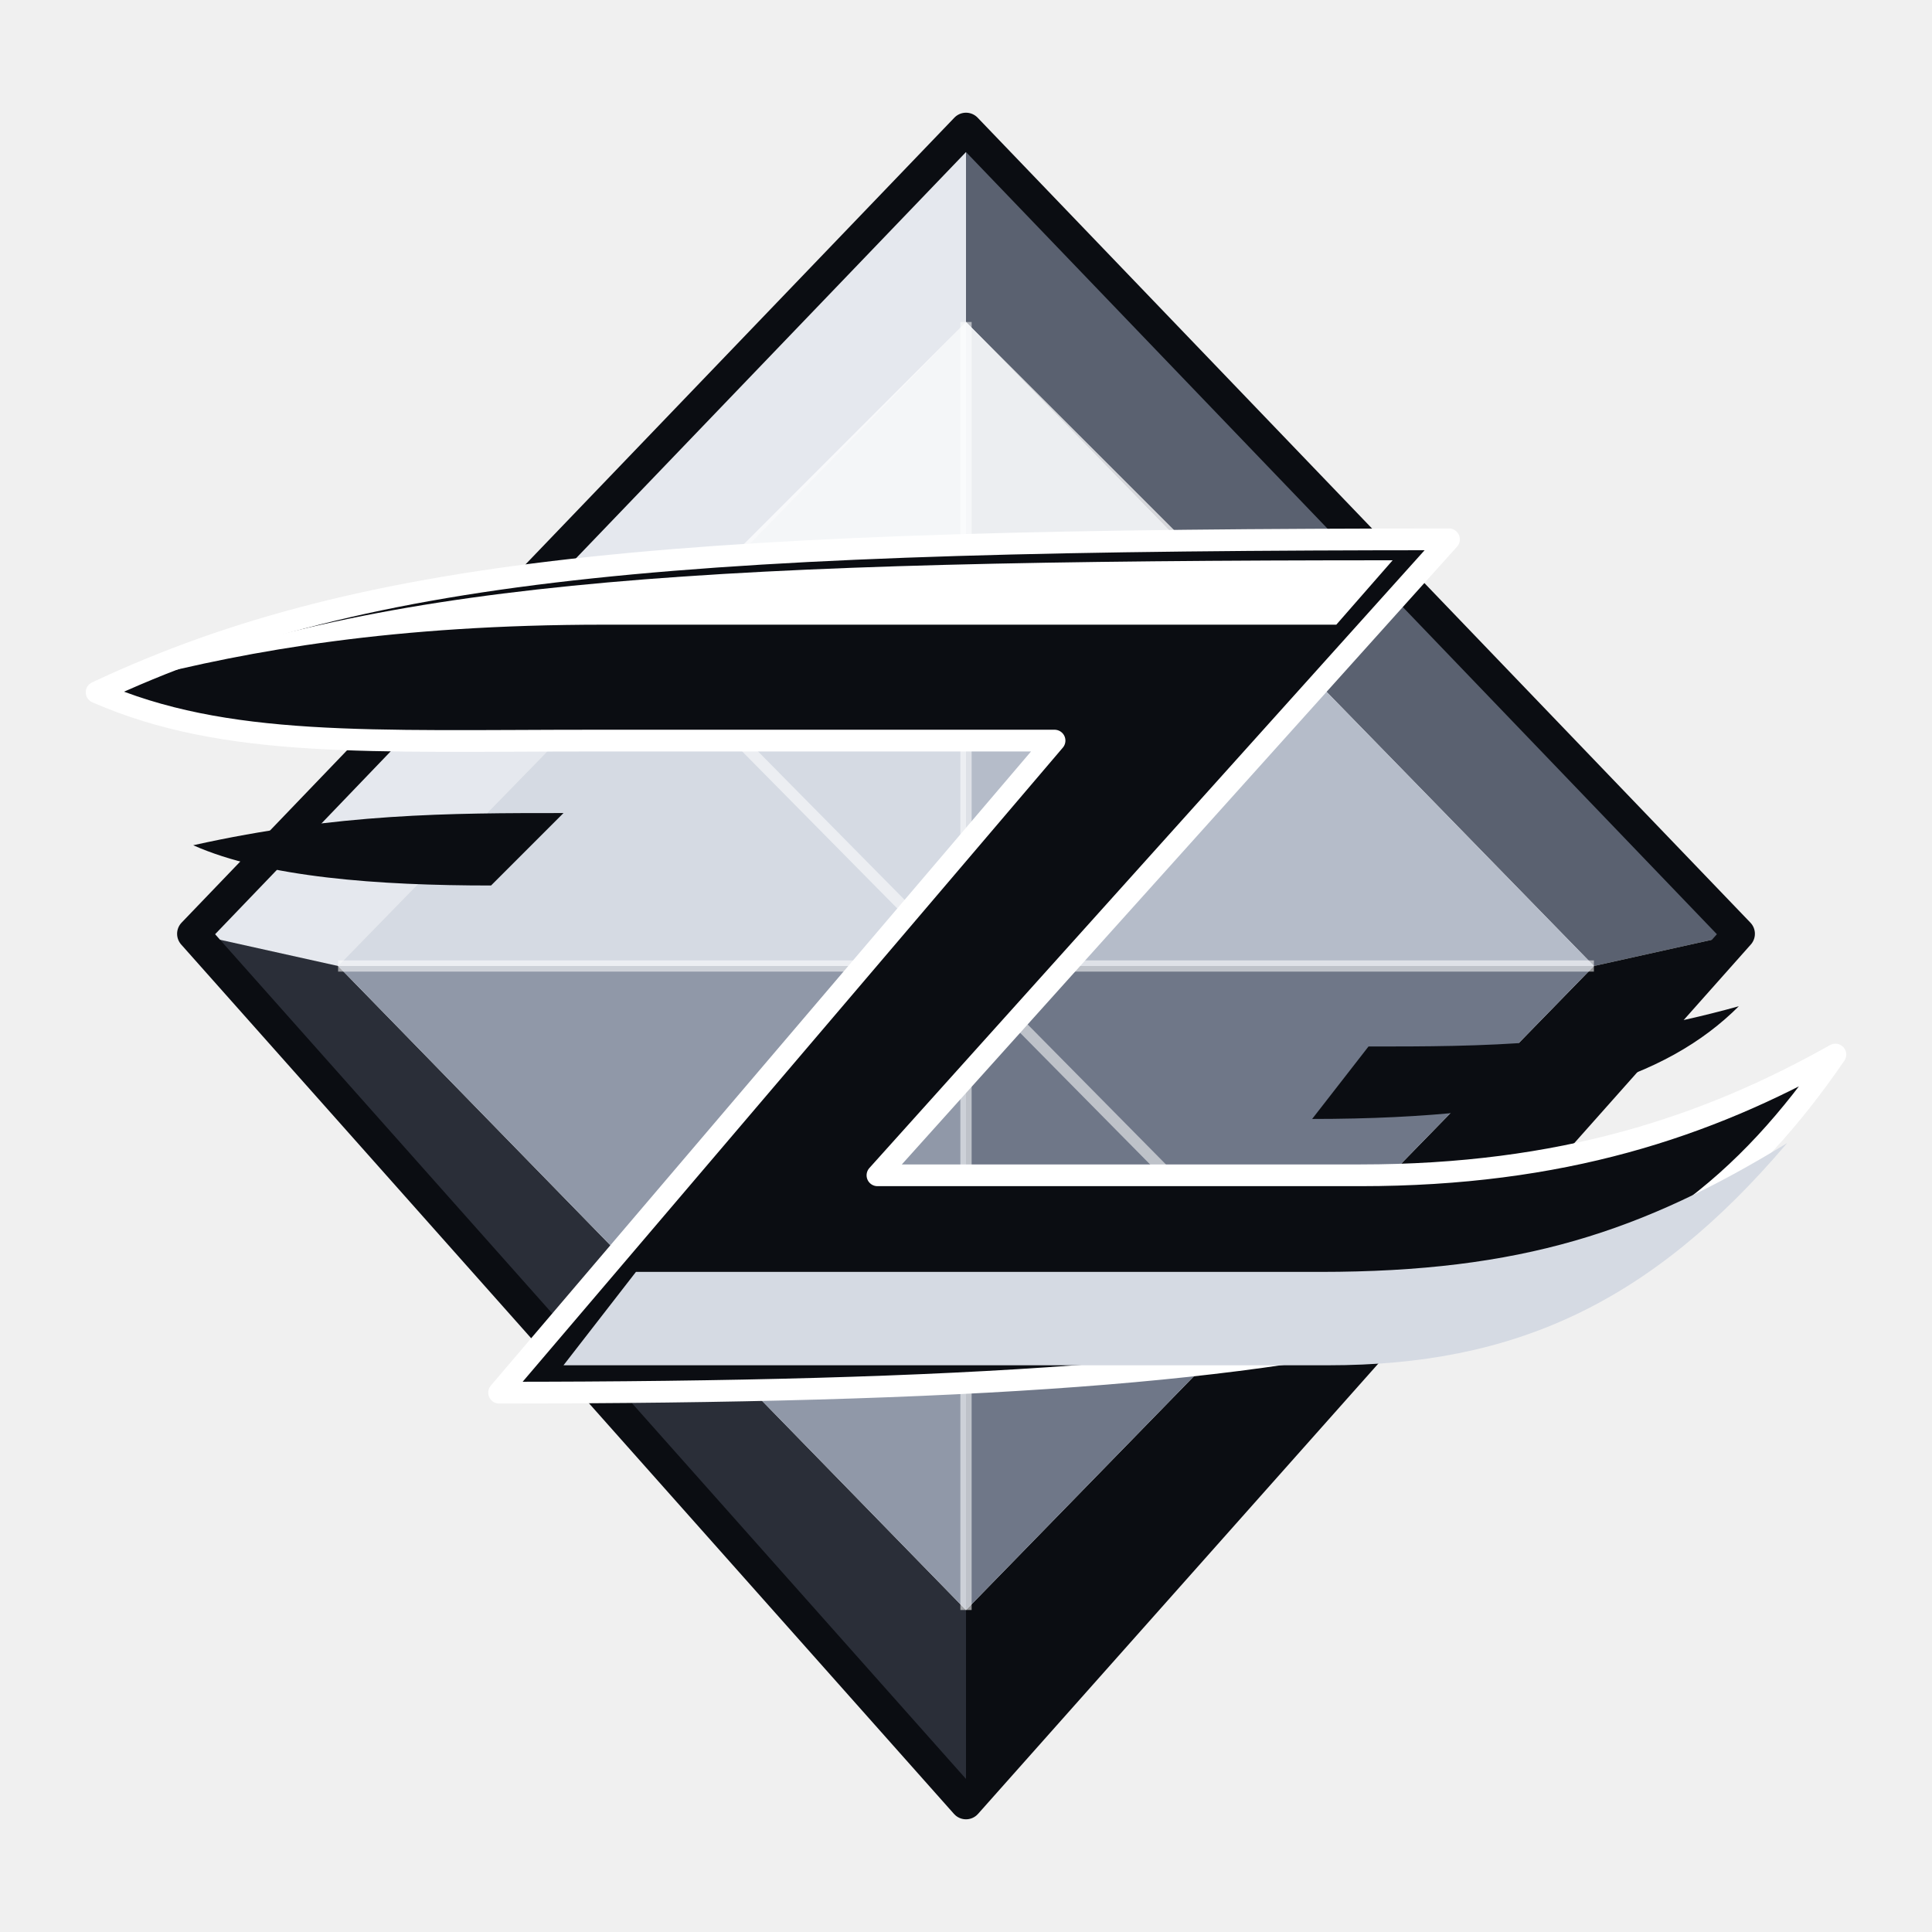
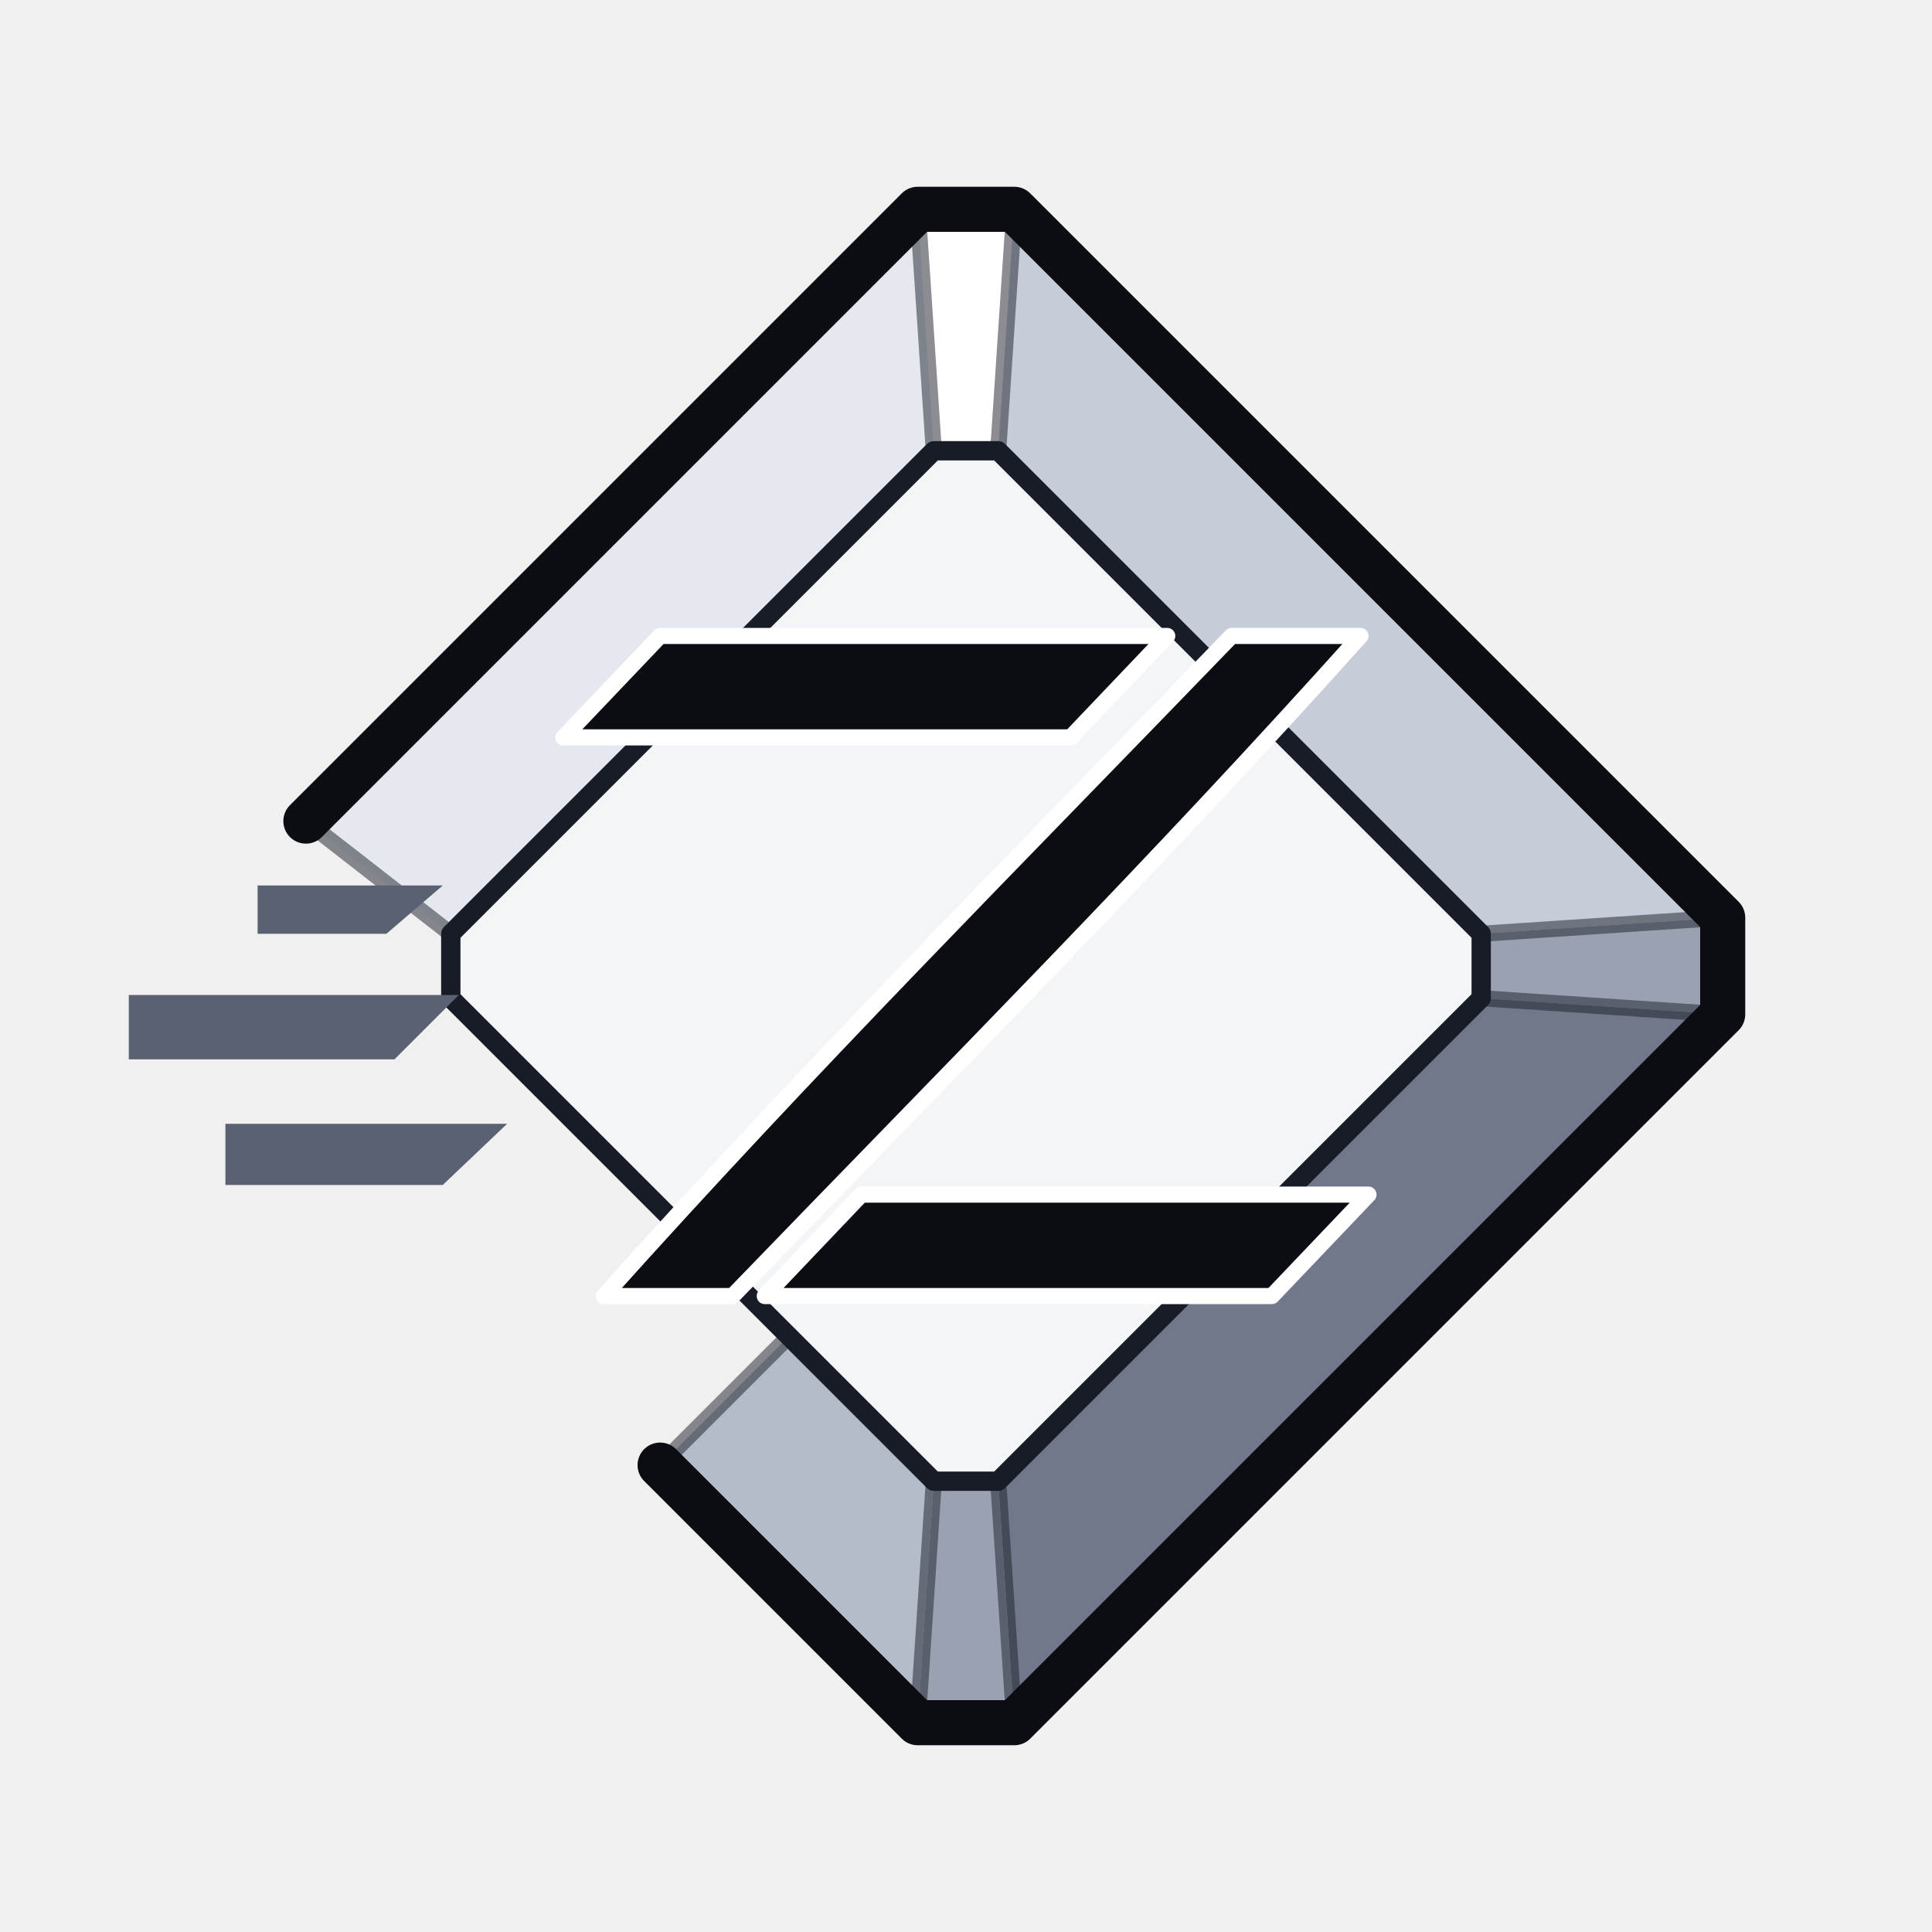
<svg xmlns="http://www.w3.org/2000/svg" viewBox="0 0 120 120" width="240" height="240" role="img" aria-label="Zaphyrel Monocromo">
-   <polygon points="60,8 12,58 21,60 60,20" fill="#E5E8EE" />
-   <polygon points="60,8 108,58 99,60 60,20" fill="#5A6170" />
-   <polygon points="12,58 21,60 60,100 60,112" fill="#2A2E38" />
-   <polygon points="108,58 60,112 60,100 99,60" fill="#0B0D12" />
-   <polygon points="60,8 108,58 60,112 12,58" fill="none" stroke="#0B0D12" stroke-width="2" stroke-linejoin="round" />
-   <polygon points="60,20 21,60 60,60" fill="#D5DAE3" />
-   <polygon points="60,20 99,60 60,60" fill="#B5BCC9" />
-   <polygon points="21,60 60,100 60,60" fill="#9098A8" />
-   <polygon points="99,60 60,100 60,60" fill="#6F7788" />
-   <polygon points="60,20 80,40 60,46.5 40,40" fill="#FFFFFF" opacity=".75" />
-   <path d="M 60 20 V 100 M 21 60 H 99 M 40 40 L 80 80.5 M 80 40 L 40 80.5" stroke="#FFFFFF" stroke-width="0.7" stroke-opacity=".55" />
-   <path d="M 6 43 C 23 35, 43 33.5, 90 33.5 L 54.5 73 H 84.5 C 97 73, 106 70, 114 65.5 C 103 81.5, 89 86.5, 31 86.5 L 65.5 46 H 37 C 23 46, 14 46.5, 6 43 Z" fill="#0B0D12" stroke="#FFFFFF" stroke-width="1.35" stroke-linejoin="round" />
-   <path d="M 8.5 42.2 C 25 36, 44 34.8, 86.5 34.8 L 83 38.8 H 37.5 C 24.5 38.8, 15.5 40.4, 8.5 42.2 Z" fill="#FFFFFF" />
-   <path d="M 35 84.8 H 82.5 C 94 84.8, 102.5 81, 111 71 C 102 76.5, 94.5 79, 82 79 H 39.5 Z" fill="#D5DAE3" />
-   <path d="M 12 52.5 C 21 50.5, 28 50.5, 35 50.5 L 30.5 55 C 23.5 55, 16.5 54.5, 12 52.5 Z" fill="#0B0D12" />
-   <path d="M 85 65 C 92 65, 99 65, 108 62.5 C 103.5 67, 96 69.5, 81.5 69.5 Z" fill="#0B0D12" />
+   <polygon points="19,51 57,13 58,28 28,58" fill="#E5E8EE" />
+   <polygon points="57,13 63,13 62,28 58,28" fill="#FFFFFF" />
+   <polygon points="63,13 107,57 92,58 62,28" fill="#C6CCD8" />
+   <polygon points="107,57 107,63 92,62 92,58" fill="#9AA2B2" />
+   <polygon points="107,63 63,107 62,92 92,62" fill="#70788A" />
+   <polygon points="63,107 57,107 58,92 62,92" fill="#9AA2B2" />
+   <polygon points="57,107 41,91 49,83 58,92" fill="#B5BCC9" />
+   <polygon points="58,28 62,28 92,58 92,62 62,92 58,92 28,62 28,58" fill="#F4F5F8" stroke="#181C26" stroke-width="1.2" stroke-linejoin="round" />
+   <path d="M 57 13 L 58 28 M 63 13 L 62 28 M 107 57 L 92 58 M 107 63 L 92 62 M 63 107 L 62 92 M 57 107 L 58 92 M 19 51 L 28 58 M 41 91 L 49 83" fill="none" stroke="#181C26" stroke-width="1" stroke-opacity=".5" stroke-linecap="round" />
+   <path d="M 19 51 L 57 13 L 63 13 L 107 57 L 107 63 L 63 107 L 57 107 L 41 91" fill="none" stroke="#0B0D12" stroke-width="2.8" stroke-linecap="round" stroke-linejoin="round" />
+   <path d="M 16 55 H 27.5 L 24 58 H 16 Z M 8 61.8 H 28.5 L 24.5 65.8 H 8 Z M 14 69.8 H 31.5 L 27.5 73.6 H 14 Z" fill="#5A6171" />
+   <path d="M 41 39.5 H 72.5 L 66.5 45.8 H 35 Z M 53.5 74.2 H 85 L 79 80.5 H 47.5 Z M 76.5 39.5 H 84.5 C 71.5 54, 59.5 66, 45.5 80.5 H 37.5 C 50.5 66, 62.5 54, 76.5 39.5 Z" fill="#0B0D12" stroke="#FFFFFF" stroke-width="1" stroke-linejoin="round" />
</svg>
